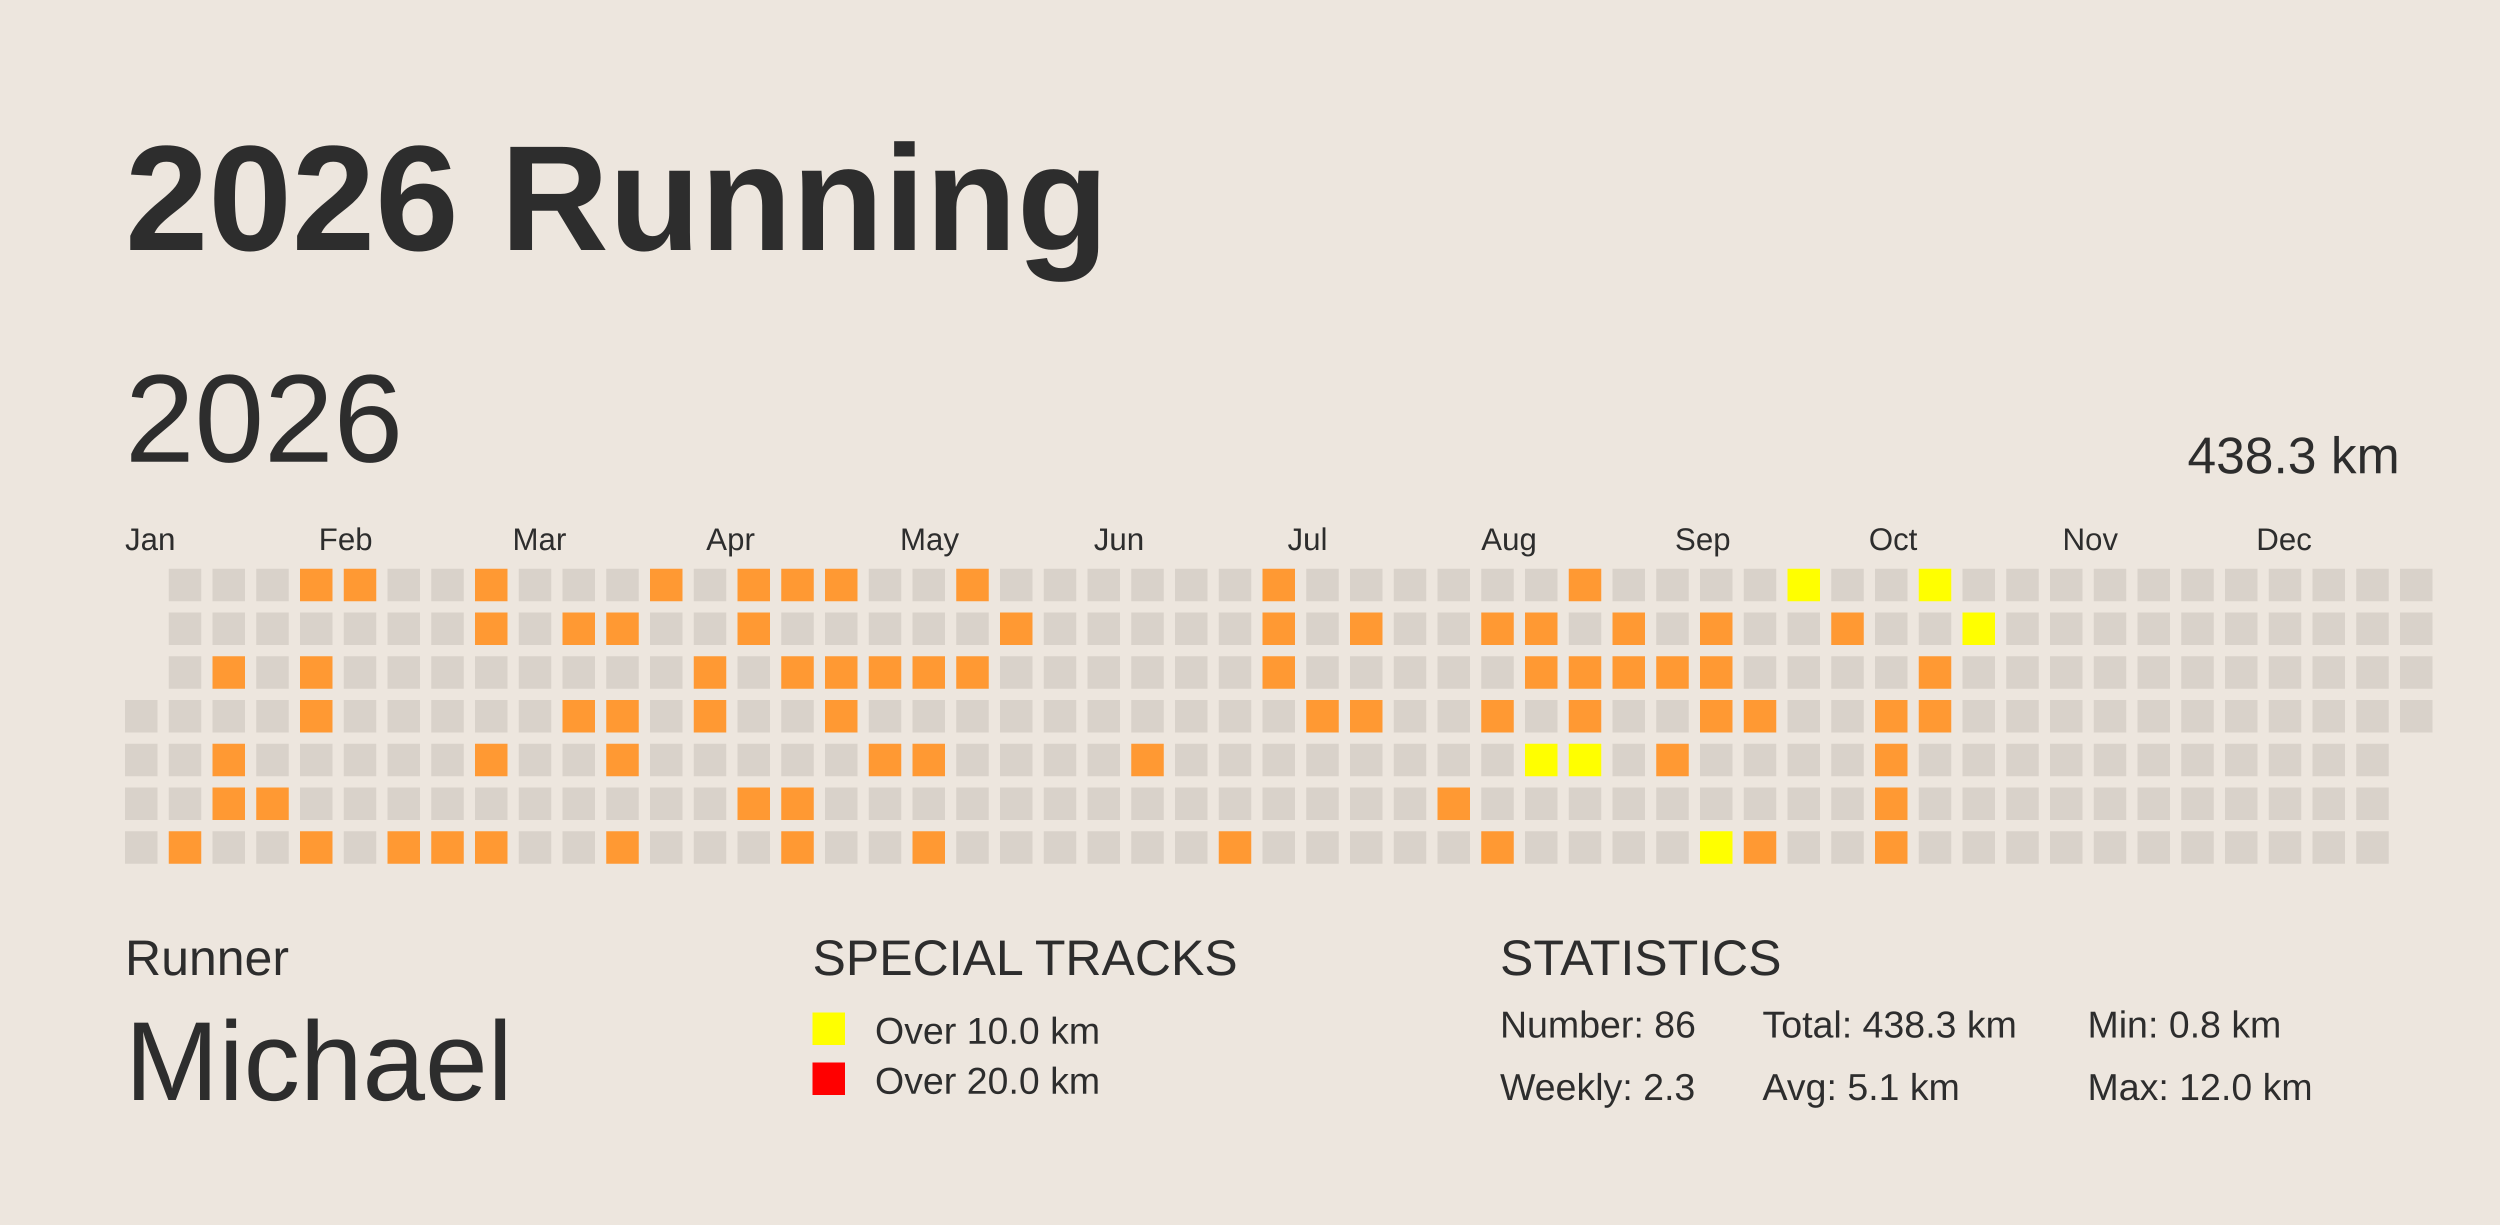
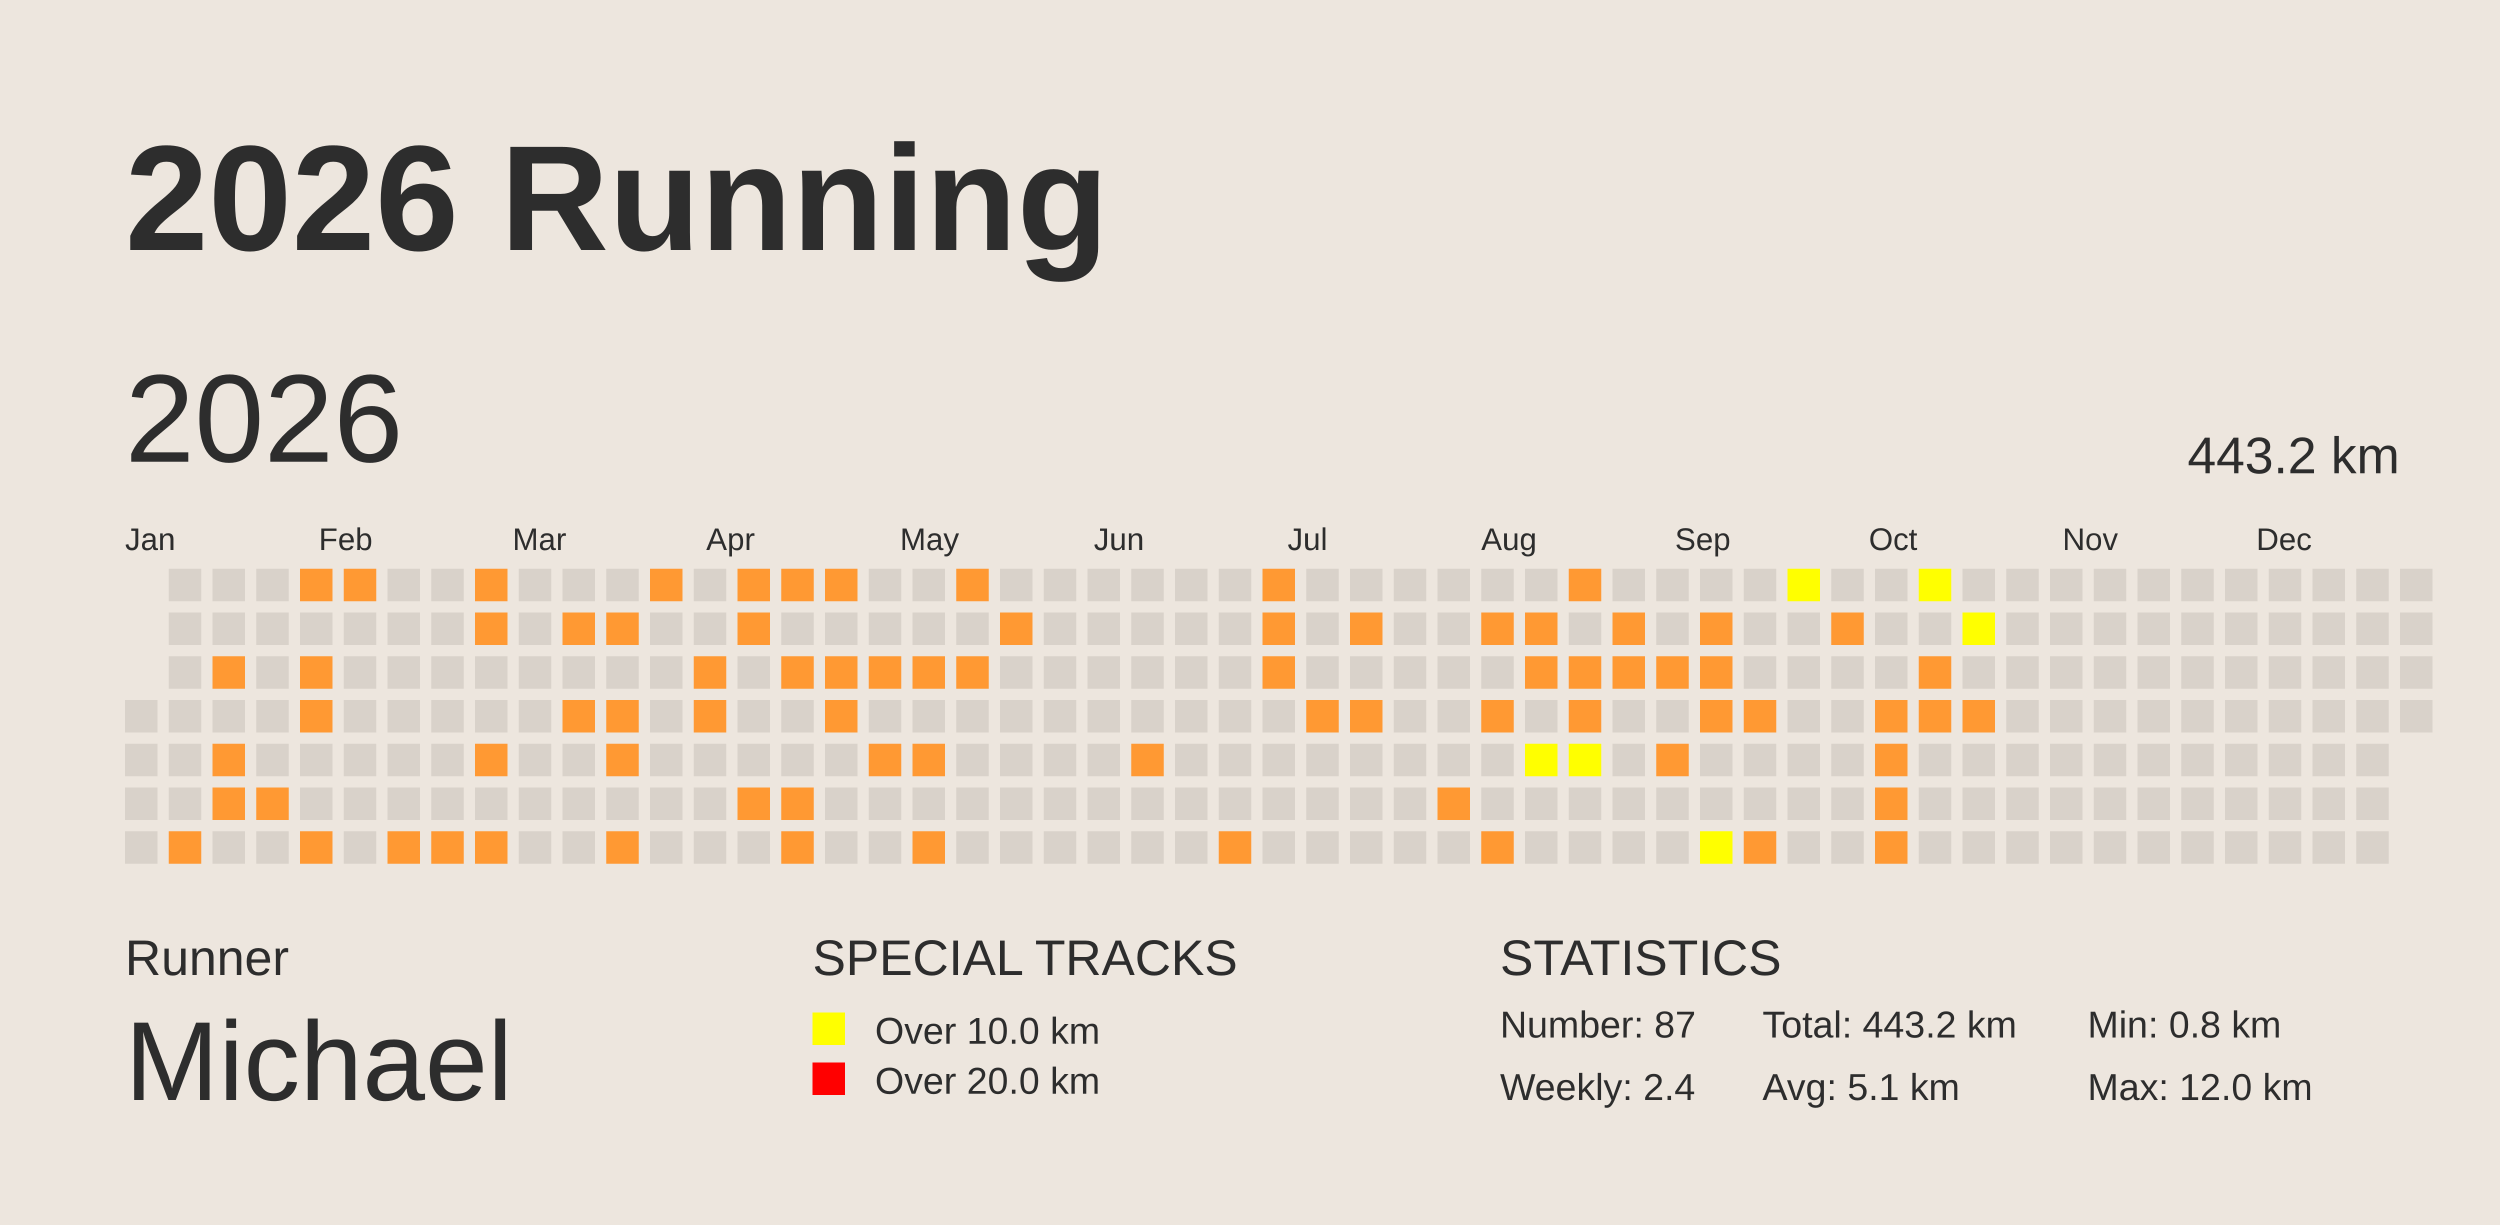
<svg xmlns="http://www.w3.org/2000/svg" baseProfile="full" height="98mm" version="1.1" viewBox="0,0,200,98" width="200mm">
  <defs />
  <rect fill="#EDE6DE" height="98" width="200" x="0" y="0" />
  <text fill="#2D2D2D" style="font-size:12px; font-family:Arial; font-weight:bold;" x="10" y="20">2026 Running</text>
  <text fill="#2D2D2D" style="font-size:4px; font-family:Arial" x="10" y="78">Runner</text>
  <text fill="#2D2D2D" style="font-size:9px; font-family:Arial" x="10" y="88">Michael</text>
  <text fill="#2D2D2D" style="font-size:4px; font-family:Arial" x="65" y="78">SPECIAL TRACKS</text>
  <rect fill="yellow" height="2.6" width="2.6" x="65" y="81" />
  <text fill="#2D2D2D" style="font-size:3px; font-family:Arial" x="70" y="83.5">Over 10.0 km</text>
  <rect fill="red" height="2.6" width="2.6" x="65" y="85" />
  <text fill="#2D2D2D" style="font-size:3px; font-family:Arial" x="70" y="87.5">Over 20.0 km</text>
  <text fill="#2D2D2D" style="font-size:4px; font-family:Arial" x="120" y="78">STATISTICS</text>
-   <text fill="#2D2D2D" style="font-size:3px; font-family:Arial" x="120" y="83">Number: 86</text>
-   <text fill="#2D2D2D" style="font-size:3px; font-family:Arial" x="120" y="88">Weekly: 2.3</text>
-   <text fill="#2D2D2D" style="font-size:3px; font-family:Arial" x="141" y="83">Total: 438.3 km</text>
+   <text fill="#2D2D2D" style="font-size:3px; font-family:Arial" x="120" y="83">Number: 87</text>
+   <text fill="#2D2D2D" style="font-size:3px; font-family:Arial" x="120" y="88">Weekly: 2.4</text>
+   <text fill="#2D2D2D" style="font-size:3px; font-family:Arial" x="141" y="83">Total: 443.2 km</text>
  <text fill="#2D2D2D" style="font-size:3px; font-family:Arial" x="141" y="88">Avg: 5.1 km</text>
  <text fill="#2D2D2D" style="font-size:3px; font-family:Arial" x="167" y="83">Min: 0.8 km</text>
  <text fill="#2D2D2D" style="font-size:3px; font-family:Arial" x="167" y="88">Max: 12.0 km</text>
  <text dominant-baseline="hanging" fill="#2D2D2D" style="font-size:10.0px; font-family:Arial;" x="10" y="30">2026</text>
-   <text dominant-baseline="hanging" fill="#2D2D2D" style="font-size:4.125px; font-family:Arial;" x="175" y="35">438.3 km</text>
+   <text dominant-baseline="hanging" fill="#2D2D2D" style="font-size:4.125px; font-family:Arial;" x="175" y="35">443.2 km</text>
  <text fill="#2D2D2D" style="font-size:2.5px; font-family:Arial" x="10.0" y="44">Jan</text>
  <text fill="#2D2D2D" style="font-size:2.5px; font-family:Arial" x="25.5" y="44">Feb</text>
  <text fill="#2D2D2D" style="font-size:2.5px; font-family:Arial" x="41.0" y="44">Mar</text>
  <text fill="#2D2D2D" style="font-size:2.5px; font-family:Arial" x="56.5" y="44">Apr</text>
  <text fill="#2D2D2D" style="font-size:2.5px; font-family:Arial" x="72.0" y="44">May</text>
  <text fill="#2D2D2D" style="font-size:2.5px; font-family:Arial" x="87.5" y="44">Jun</text>
  <text fill="#2D2D2D" style="font-size:2.5px; font-family:Arial" x="103.0" y="44">Jul</text>
  <text fill="#2D2D2D" style="font-size:2.5px; font-family:Arial" x="118.5" y="44">Aug</text>
  <text fill="#2D2D2D" style="font-size:2.5px; font-family:Arial" x="134.0" y="44">Sep</text>
  <text fill="#2D2D2D" style="font-size:2.5px; font-family:Arial" x="149.5" y="44">Oct</text>
  <text fill="#2D2D2D" style="font-size:2.5px; font-family:Arial" x="165.0" y="44">Nov</text>
  <text fill="#2D2D2D" style="font-size:2.5px; font-family:Arial" x="180.5" y="44">Dec</text>
  <rect fill="#D9D2CA" height="2.6" width="2.6" x="10.0" y="56.0" />
  <rect fill="#D9D2CA" height="2.6" width="2.6" x="10.0" y="59.5" />
  <rect fill="#D9D2CA" height="2.6" width="2.6" x="10.0" y="63.0" />
  <rect fill="#D9D2CA" height="2.6" width="2.6" x="10.0" y="66.5" />
  <rect fill="#D9D2CA" height="2.6" width="2.6" x="13.5" y="45.5" />
  <rect fill="#D9D2CA" height="2.6" width="2.6" x="13.5" y="49.0" />
  <rect fill="#D9D2CA" height="2.6" width="2.6" x="13.5" y="52.5" />
  <rect fill="#D9D2CA" height="2.6" width="2.6" x="13.5" y="56.0" />
  <rect fill="#D9D2CA" height="2.6" width="2.6" x="13.5" y="59.5" />
  <rect fill="#D9D2CA" height="2.6" width="2.6" x="13.5" y="63.0" />
  <rect fill="#FF9933" height="2.6" width="2.6" x="13.5" y="66.5" />
  <rect fill="#D9D2CA" height="2.6" width="2.6" x="17.0" y="45.5" />
  <rect fill="#D9D2CA" height="2.6" width="2.6" x="17.0" y="49.0" />
  <rect fill="#FF9933" height="2.6" width="2.6" x="17.0" y="52.5" />
  <rect fill="#D9D2CA" height="2.6" width="2.6" x="17.0" y="56.0" />
  <rect fill="#FF9933" height="2.6" width="2.6" x="17.0" y="59.5" />
  <rect fill="#FF9933" height="2.6" width="2.6" x="17.0" y="63.0" />
  <rect fill="#D9D2CA" height="2.6" width="2.6" x="17.0" y="66.5" />
  <rect fill="#D9D2CA" height="2.6" width="2.6" x="20.5" y="45.5" />
  <rect fill="#D9D2CA" height="2.6" width="2.6" x="20.5" y="49.0" />
  <rect fill="#D9D2CA" height="2.6" width="2.6" x="20.5" y="52.5" />
  <rect fill="#D9D2CA" height="2.6" width="2.6" x="20.5" y="56.0" />
  <rect fill="#D9D2CA" height="2.6" width="2.6" x="20.5" y="59.5" />
  <rect fill="#FF9933" height="2.6" width="2.6" x="20.5" y="63.0" />
  <rect fill="#D9D2CA" height="2.6" width="2.6" x="20.5" y="66.5" />
  <rect fill="#FF9933" height="2.6" width="2.6" x="24.0" y="45.5" />
  <rect fill="#D9D2CA" height="2.6" width="2.6" x="24.0" y="49.0" />
  <rect fill="#FF9933" height="2.6" width="2.6" x="24.0" y="52.5" />
  <rect fill="#FF9933" height="2.6" width="2.6" x="24.0" y="56.0" />
  <rect fill="#D9D2CA" height="2.6" width="2.6" x="24.0" y="59.5" />
  <rect fill="#D9D2CA" height="2.6" width="2.6" x="24.0" y="63.0" />
  <rect fill="#FF9933" height="2.6" width="2.6" x="24.0" y="66.5" />
  <rect fill="#FF9933" height="2.6" width="2.6" x="27.5" y="45.5" />
  <rect fill="#D9D2CA" height="2.6" width="2.6" x="27.5" y="49.0" />
  <rect fill="#D9D2CA" height="2.6" width="2.6" x="27.5" y="52.5" />
  <rect fill="#D9D2CA" height="2.6" width="2.6" x="27.5" y="56.0" />
  <rect fill="#D9D2CA" height="2.6" width="2.6" x="27.5" y="59.5" />
  <rect fill="#D9D2CA" height="2.6" width="2.6" x="27.5" y="63.0" />
  <rect fill="#D9D2CA" height="2.6" width="2.6" x="27.5" y="66.5" />
  <rect fill="#D9D2CA" height="2.6" width="2.6" x="31.0" y="45.5" />
  <rect fill="#D9D2CA" height="2.6" width="2.6" x="31.0" y="49.0" />
  <rect fill="#D9D2CA" height="2.6" width="2.6" x="31.0" y="52.5" />
  <rect fill="#D9D2CA" height="2.6" width="2.6" x="31.0" y="56.0" />
  <rect fill="#D9D2CA" height="2.6" width="2.6" x="31.0" y="59.5" />
  <rect fill="#D9D2CA" height="2.6" width="2.6" x="31.0" y="63.0" />
  <rect fill="#FF9933" height="2.6" width="2.6" x="31.0" y="66.5" />
  <rect fill="#D9D2CA" height="2.6" width="2.6" x="34.5" y="45.5" />
  <rect fill="#D9D2CA" height="2.6" width="2.6" x="34.5" y="49.0" />
  <rect fill="#D9D2CA" height="2.6" width="2.6" x="34.5" y="52.5" />
  <rect fill="#D9D2CA" height="2.6" width="2.6" x="34.5" y="56.0" />
  <rect fill="#D9D2CA" height="2.6" width="2.6" x="34.5" y="59.5" />
  <rect fill="#D9D2CA" height="2.6" width="2.6" x="34.5" y="63.0" />
  <rect fill="#FF9933" height="2.6" width="2.6" x="34.5" y="66.5" />
  <rect fill="#FF9933" height="2.6" width="2.6" x="38.0" y="45.5" />
  <rect fill="#FF9933" height="2.6" width="2.6" x="38.0" y="49.0" />
  <rect fill="#D9D2CA" height="2.6" width="2.6" x="38.0" y="52.5" />
  <rect fill="#D9D2CA" height="2.6" width="2.6" x="38.0" y="56.0" />
  <rect fill="#FF9933" height="2.6" width="2.6" x="38.0" y="59.5" />
  <rect fill="#D9D2CA" height="2.6" width="2.6" x="38.0" y="63.0" />
  <rect fill="#FF9933" height="2.6" width="2.6" x="38.0" y="66.5" />
  <rect fill="#D9D2CA" height="2.6" width="2.6" x="41.5" y="45.5" />
  <rect fill="#D9D2CA" height="2.6" width="2.6" x="41.5" y="49.0" />
  <rect fill="#D9D2CA" height="2.6" width="2.6" x="41.5" y="52.5" />
  <rect fill="#D9D2CA" height="2.6" width="2.6" x="41.5" y="56.0" />
  <rect fill="#D9D2CA" height="2.6" width="2.6" x="41.5" y="59.5" />
  <rect fill="#D9D2CA" height="2.6" width="2.6" x="41.5" y="63.0" />
  <rect fill="#D9D2CA" height="2.6" width="2.6" x="41.5" y="66.5" />
  <rect fill="#D9D2CA" height="2.6" width="2.6" x="45.0" y="45.5" />
  <rect fill="#FF9933" height="2.6" width="2.6" x="45.0" y="49.0" />
  <rect fill="#D9D2CA" height="2.6" width="2.6" x="45.0" y="52.5" />
  <rect fill="#FF9933" height="2.6" width="2.6" x="45.0" y="56.0" />
  <rect fill="#D9D2CA" height="2.6" width="2.6" x="45.0" y="59.5" />
  <rect fill="#D9D2CA" height="2.6" width="2.6" x="45.0" y="63.0" />
  <rect fill="#D9D2CA" height="2.6" width="2.6" x="45.0" y="66.5" />
  <rect fill="#D9D2CA" height="2.6" width="2.6" x="48.5" y="45.5" />
  <rect fill="#FF9933" height="2.6" width="2.6" x="48.5" y="49.0" />
  <rect fill="#D9D2CA" height="2.6" width="2.6" x="48.5" y="52.5" />
  <rect fill="#FF9933" height="2.6" width="2.6" x="48.5" y="56.0" />
  <rect fill="#FF9933" height="2.6" width="2.6" x="48.5" y="59.5" />
  <rect fill="#D9D2CA" height="2.6" width="2.6" x="48.5" y="63.0" />
  <rect fill="#FF9933" height="2.6" width="2.6" x="48.5" y="66.5" />
  <rect fill="#FF9933" height="2.6" width="2.6" x="52.0" y="45.5" />
  <rect fill="#D9D2CA" height="2.6" width="2.6" x="52.0" y="49.0" />
  <rect fill="#D9D2CA" height="2.6" width="2.6" x="52.0" y="52.5" />
  <rect fill="#D9D2CA" height="2.6" width="2.6" x="52.0" y="56.0" />
  <rect fill="#D9D2CA" height="2.6" width="2.6" x="52.0" y="59.5" />
  <rect fill="#D9D2CA" height="2.6" width="2.6" x="52.0" y="63.0" />
  <rect fill="#D9D2CA" height="2.6" width="2.6" x="52.0" y="66.5" />
  <rect fill="#D9D2CA" height="2.6" width="2.6" x="55.5" y="45.5" />
  <rect fill="#D9D2CA" height="2.6" width="2.6" x="55.5" y="49.0" />
  <rect fill="#FF9933" height="2.6" width="2.6" x="55.5" y="52.5" />
  <rect fill="#FF9933" height="2.6" width="2.6" x="55.5" y="56.0" />
  <rect fill="#D9D2CA" height="2.6" width="2.6" x="55.5" y="59.5" />
  <rect fill="#D9D2CA" height="2.6" width="2.6" x="55.5" y="63.0" />
  <rect fill="#D9D2CA" height="2.6" width="2.6" x="55.5" y="66.5" />
  <rect fill="#FF9933" height="2.6" width="2.6" x="59.0" y="45.5" />
  <rect fill="#FF9933" height="2.6" width="2.6" x="59.0" y="49.0" />
  <rect fill="#D9D2CA" height="2.6" width="2.6" x="59.0" y="52.5" />
  <rect fill="#D9D2CA" height="2.6" width="2.6" x="59.0" y="56.0" />
  <rect fill="#D9D2CA" height="2.6" width="2.6" x="59.0" y="59.5" />
  <rect fill="#FF9933" height="2.6" width="2.6" x="59.0" y="63.0" />
  <rect fill="#D9D2CA" height="2.6" width="2.6" x="59.0" y="66.5" />
  <rect fill="#FF9933" height="2.6" width="2.6" x="62.5" y="45.5" />
  <rect fill="#D9D2CA" height="2.6" width="2.6" x="62.5" y="49.0" />
  <rect fill="#FF9933" height="2.6" width="2.6" x="62.5" y="52.5" />
  <rect fill="#D9D2CA" height="2.6" width="2.6" x="62.5" y="56.0" />
  <rect fill="#D9D2CA" height="2.6" width="2.6" x="62.5" y="59.5" />
  <rect fill="#FF9933" height="2.6" width="2.6" x="62.5" y="63.0" />
  <rect fill="#FF9933" height="2.6" width="2.6" x="62.5" y="66.5" />
  <rect fill="#FF9933" height="2.6" width="2.6" x="66.0" y="45.5" />
  <rect fill="#D9D2CA" height="2.6" width="2.6" x="66.0" y="49.0" />
  <rect fill="#FF9933" height="2.6" width="2.6" x="66.0" y="52.5" />
  <rect fill="#FF9933" height="2.6" width="2.6" x="66.0" y="56.0" />
  <rect fill="#D9D2CA" height="2.6" width="2.6" x="66.0" y="59.5" />
  <rect fill="#D9D2CA" height="2.6" width="2.6" x="66.0" y="63.0" />
  <rect fill="#D9D2CA" height="2.6" width="2.6" x="66.0" y="66.5" />
  <rect fill="#D9D2CA" height="2.6" width="2.6" x="69.5" y="45.5" />
  <rect fill="#D9D2CA" height="2.6" width="2.6" x="69.5" y="49.0" />
  <rect fill="#FF9933" height="2.6" width="2.6" x="69.5" y="52.5" />
  <rect fill="#D9D2CA" height="2.6" width="2.6" x="69.5" y="56.0" />
  <rect fill="#FF9933" height="2.6" width="2.6" x="69.5" y="59.5" />
  <rect fill="#D9D2CA" height="2.6" width="2.6" x="69.5" y="63.0" />
  <rect fill="#D9D2CA" height="2.6" width="2.6" x="69.5" y="66.5" />
  <rect fill="#D9D2CA" height="2.6" width="2.6" x="73.0" y="45.5" />
  <rect fill="#D9D2CA" height="2.6" width="2.6" x="73.0" y="49.0" />
  <rect fill="#FF9933" height="2.6" width="2.6" x="73.0" y="52.5" />
  <rect fill="#D9D2CA" height="2.6" width="2.6" x="73.0" y="56.0" />
  <rect fill="#FF9933" height="2.6" width="2.6" x="73.0" y="59.5" />
  <rect fill="#D9D2CA" height="2.6" width="2.6" x="73.0" y="63.0" />
  <rect fill="#FF9933" height="2.6" width="2.6" x="73.0" y="66.5" />
  <rect fill="#FF9933" height="2.6" width="2.6" x="76.5" y="45.5" />
  <rect fill="#D9D2CA" height="2.6" width="2.6" x="76.5" y="49.0" />
  <rect fill="#FF9933" height="2.6" width="2.6" x="76.5" y="52.5" />
  <rect fill="#D9D2CA" height="2.6" width="2.6" x="76.5" y="56.0" />
  <rect fill="#D9D2CA" height="2.6" width="2.6" x="76.5" y="59.5" />
  <rect fill="#D9D2CA" height="2.6" width="2.6" x="76.5" y="63.0" />
  <rect fill="#D9D2CA" height="2.6" width="2.6" x="76.5" y="66.5" />
  <rect fill="#D9D2CA" height="2.6" width="2.6" x="80.0" y="45.5" />
  <rect fill="#FF9933" height="2.6" width="2.6" x="80.0" y="49.0" />
  <rect fill="#D9D2CA" height="2.6" width="2.6" x="80.0" y="52.5" />
  <rect fill="#D9D2CA" height="2.6" width="2.6" x="80.0" y="56.0" />
  <rect fill="#D9D2CA" height="2.6" width="2.6" x="80.0" y="59.5" />
  <rect fill="#D9D2CA" height="2.6" width="2.6" x="80.0" y="63.0" />
  <rect fill="#D9D2CA" height="2.6" width="2.6" x="80.0" y="66.5" />
  <rect fill="#D9D2CA" height="2.6" width="2.6" x="83.5" y="45.5" />
  <rect fill="#D9D2CA" height="2.6" width="2.6" x="83.5" y="49.0" />
  <rect fill="#D9D2CA" height="2.6" width="2.6" x="83.5" y="52.5" />
  <rect fill="#D9D2CA" height="2.6" width="2.6" x="83.5" y="56.0" />
  <rect fill="#D9D2CA" height="2.6" width="2.6" x="83.5" y="59.5" />
  <rect fill="#D9D2CA" height="2.6" width="2.6" x="83.5" y="63.0" />
  <rect fill="#D9D2CA" height="2.6" width="2.6" x="83.5" y="66.5" />
  <rect fill="#D9D2CA" height="2.6" width="2.6" x="87.0" y="45.5" />
  <rect fill="#D9D2CA" height="2.6" width="2.6" x="87.0" y="49.0" />
  <rect fill="#D9D2CA" height="2.6" width="2.6" x="87.0" y="52.5" />
  <rect fill="#D9D2CA" height="2.6" width="2.6" x="87.0" y="56.0" />
  <rect fill="#D9D2CA" height="2.6" width="2.6" x="87.0" y="59.5" />
  <rect fill="#D9D2CA" height="2.6" width="2.6" x="87.0" y="63.0" />
  <rect fill="#D9D2CA" height="2.6" width="2.6" x="87.0" y="66.5" />
  <rect fill="#D9D2CA" height="2.6" width="2.6" x="90.5" y="45.5" />
  <rect fill="#D9D2CA" height="2.6" width="2.6" x="90.5" y="49.0" />
  <rect fill="#D9D2CA" height="2.6" width="2.6" x="90.5" y="52.5" />
  <rect fill="#D9D2CA" height="2.6" width="2.6" x="90.5" y="56.0" />
  <rect fill="#FF9933" height="2.6" width="2.6" x="90.5" y="59.5" />
  <rect fill="#D9D2CA" height="2.6" width="2.6" x="90.5" y="63.0" />
  <rect fill="#D9D2CA" height="2.6" width="2.6" x="90.5" y="66.5" />
  <rect fill="#D9D2CA" height="2.6" width="2.6" x="94.0" y="45.5" />
  <rect fill="#D9D2CA" height="2.6" width="2.6" x="94.0" y="49.0" />
  <rect fill="#D9D2CA" height="2.6" width="2.6" x="94.0" y="52.5" />
  <rect fill="#D9D2CA" height="2.6" width="2.6" x="94.0" y="56.0" />
  <rect fill="#D9D2CA" height="2.6" width="2.6" x="94.0" y="59.5" />
  <rect fill="#D9D2CA" height="2.6" width="2.6" x="94.0" y="63.0" />
  <rect fill="#D9D2CA" height="2.6" width="2.6" x="94.0" y="66.5" />
  <rect fill="#D9D2CA" height="2.6" width="2.6" x="97.5" y="45.5" />
  <rect fill="#D9D2CA" height="2.6" width="2.6" x="97.5" y="49.0" />
  <rect fill="#D9D2CA" height="2.6" width="2.6" x="97.5" y="52.5" />
  <rect fill="#D9D2CA" height="2.6" width="2.6" x="97.5" y="56.0" />
  <rect fill="#D9D2CA" height="2.6" width="2.6" x="97.5" y="59.5" />
  <rect fill="#D9D2CA" height="2.6" width="2.6" x="97.5" y="63.0" />
  <rect fill="#FF9933" height="2.6" width="2.6" x="97.5" y="66.5" />
  <rect fill="#FF9933" height="2.6" width="2.6" x="101.0" y="45.5" />
  <rect fill="#FF9933" height="2.6" width="2.6" x="101.0" y="49.0" />
  <rect fill="#FF9933" height="2.6" width="2.6" x="101.0" y="52.5" />
  <rect fill="#D9D2CA" height="2.6" width="2.6" x="101.0" y="56.0" />
  <rect fill="#D9D2CA" height="2.6" width="2.6" x="101.0" y="59.5" />
  <rect fill="#D9D2CA" height="2.6" width="2.6" x="101.0" y="63.0" />
  <rect fill="#D9D2CA" height="2.6" width="2.6" x="101.0" y="66.5" />
  <rect fill="#D9D2CA" height="2.6" width="2.6" x="104.5" y="45.5" />
  <rect fill="#D9D2CA" height="2.6" width="2.6" x="104.5" y="49.0" />
  <rect fill="#D9D2CA" height="2.6" width="2.6" x="104.5" y="52.5" />
  <rect fill="#FF9933" height="2.6" width="2.6" x="104.5" y="56.0" />
  <rect fill="#D9D2CA" height="2.6" width="2.6" x="104.5" y="59.5" />
  <rect fill="#D9D2CA" height="2.6" width="2.6" x="104.5" y="63.0" />
  <rect fill="#D9D2CA" height="2.6" width="2.6" x="104.5" y="66.5" />
  <rect fill="#D9D2CA" height="2.6" width="2.6" x="108.0" y="45.5" />
  <rect fill="#FF9933" height="2.6" width="2.6" x="108.0" y="49.0" />
  <rect fill="#D9D2CA" height="2.6" width="2.6" x="108.0" y="52.5" />
  <rect fill="#FF9933" height="2.6" width="2.6" x="108.0" y="56.0" />
  <rect fill="#D9D2CA" height="2.6" width="2.6" x="108.0" y="59.5" />
  <rect fill="#D9D2CA" height="2.6" width="2.6" x="108.0" y="63.0" />
  <rect fill="#D9D2CA" height="2.6" width="2.6" x="108.0" y="66.5" />
  <rect fill="#D9D2CA" height="2.6" width="2.6" x="111.5" y="45.5" />
  <rect fill="#D9D2CA" height="2.6" width="2.6" x="111.5" y="49.0" />
  <rect fill="#D9D2CA" height="2.6" width="2.6" x="111.5" y="52.5" />
  <rect fill="#D9D2CA" height="2.6" width="2.6" x="111.5" y="56.0" />
  <rect fill="#D9D2CA" height="2.6" width="2.6" x="111.5" y="59.5" />
  <rect fill="#D9D2CA" height="2.6" width="2.6" x="111.5" y="63.0" />
  <rect fill="#D9D2CA" height="2.6" width="2.6" x="111.5" y="66.5" />
  <rect fill="#D9D2CA" height="2.6" width="2.6" x="115.0" y="45.5" />
  <rect fill="#D9D2CA" height="2.6" width="2.6" x="115.0" y="49.0" />
  <rect fill="#D9D2CA" height="2.6" width="2.6" x="115.0" y="52.5" />
  <rect fill="#D9D2CA" height="2.6" width="2.6" x="115.0" y="56.0" />
  <rect fill="#D9D2CA" height="2.6" width="2.6" x="115.0" y="59.5" />
  <rect fill="#FF9933" height="2.6" width="2.6" x="115.0" y="63.0" />
  <rect fill="#D9D2CA" height="2.6" width="2.6" x="115.0" y="66.5" />
  <rect fill="#D9D2CA" height="2.6" width="2.6" x="118.5" y="45.5" />
  <rect fill="#FF9933" height="2.6" width="2.6" x="118.5" y="49.0" />
  <rect fill="#D9D2CA" height="2.6" width="2.6" x="118.5" y="52.5" />
  <rect fill="#FF9933" height="2.6" width="2.6" x="118.5" y="56.0" />
  <rect fill="#D9D2CA" height="2.6" width="2.6" x="118.5" y="59.5" />
  <rect fill="#D9D2CA" height="2.6" width="2.6" x="118.5" y="63.0" />
  <rect fill="#FF9933" height="2.6" width="2.6" x="118.5" y="66.5" />
  <rect fill="#D9D2CA" height="2.6" width="2.6" x="122.0" y="45.5" />
  <rect fill="#FF9933" height="2.6" width="2.6" x="122.0" y="49.0" />
  <rect fill="#FF9933" height="2.6" width="2.6" x="122.0" y="52.5" />
  <rect fill="#D9D2CA" height="2.6" width="2.6" x="122.0" y="56.0" />
  <rect fill="yellow" height="2.6" width="2.6" x="122.0" y="59.5" />
  <rect fill="#D9D2CA" height="2.6" width="2.6" x="122.0" y="63.0" />
  <rect fill="#D9D2CA" height="2.6" width="2.6" x="122.0" y="66.5" />
  <rect fill="#FF9933" height="2.6" width="2.6" x="125.5" y="45.5" />
  <rect fill="#D9D2CA" height="2.6" width="2.6" x="125.5" y="49.0" />
  <rect fill="#FF9933" height="2.6" width="2.6" x="125.5" y="52.5" />
  <rect fill="#FF9933" height="2.6" width="2.6" x="125.5" y="56.0" />
  <rect fill="yellow" height="2.6" width="2.6" x="125.5" y="59.5" />
  <rect fill="#D9D2CA" height="2.6" width="2.6" x="125.5" y="63.0" />
  <rect fill="#D9D2CA" height="2.6" width="2.6" x="125.5" y="66.5" />
  <rect fill="#D9D2CA" height="2.6" width="2.6" x="129.0" y="45.5" />
  <rect fill="#FF9933" height="2.6" width="2.6" x="129.0" y="49.0" />
  <rect fill="#FF9933" height="2.6" width="2.6" x="129.0" y="52.5" />
  <rect fill="#D9D2CA" height="2.6" width="2.6" x="129.0" y="56.0" />
  <rect fill="#D9D2CA" height="2.6" width="2.6" x="129.0" y="59.5" />
  <rect fill="#D9D2CA" height="2.6" width="2.6" x="129.0" y="63.0" />
  <rect fill="#D9D2CA" height="2.6" width="2.6" x="129.0" y="66.5" />
  <rect fill="#D9D2CA" height="2.6" width="2.6" x="132.5" y="45.5" />
  <rect fill="#D9D2CA" height="2.6" width="2.6" x="132.5" y="49.0" />
  <rect fill="#FF9933" height="2.6" width="2.6" x="132.5" y="52.5" />
  <rect fill="#D9D2CA" height="2.6" width="2.6" x="132.5" y="56.0" />
  <rect fill="#FF9933" height="2.6" width="2.6" x="132.5" y="59.5" />
  <rect fill="#D9D2CA" height="2.6" width="2.6" x="132.5" y="63.0" />
  <rect fill="#D9D2CA" height="2.6" width="2.6" x="132.5" y="66.5" />
  <rect fill="#D9D2CA" height="2.6" width="2.6" x="136.0" y="45.5" />
  <rect fill="#FF9933" height="2.6" width="2.6" x="136.0" y="49.0" />
  <rect fill="#FF9933" height="2.6" width="2.6" x="136.0" y="52.5" />
  <rect fill="#FF9933" height="2.6" width="2.6" x="136.0" y="56.0" />
  <rect fill="#D9D2CA" height="2.6" width="2.6" x="136.0" y="59.5" />
  <rect fill="#D9D2CA" height="2.6" width="2.6" x="136.0" y="63.0" />
  <rect fill="yellow" height="2.6" width="2.6" x="136.0" y="66.5" />
  <rect fill="#D9D2CA" height="2.6" width="2.6" x="139.5" y="45.5" />
  <rect fill="#D9D2CA" height="2.6" width="2.6" x="139.5" y="49.0" />
  <rect fill="#D9D2CA" height="2.6" width="2.6" x="139.5" y="52.5" />
  <rect fill="#FF9933" height="2.6" width="2.6" x="139.5" y="56.0" />
  <rect fill="#D9D2CA" height="2.6" width="2.6" x="139.5" y="59.5" />
  <rect fill="#D9D2CA" height="2.6" width="2.6" x="139.5" y="63.0" />
  <rect fill="#FF9933" height="2.6" width="2.6" x="139.5" y="66.5" />
  <rect fill="yellow" height="2.6" width="2.6" x="143.0" y="45.5" />
  <rect fill="#D9D2CA" height="2.6" width="2.6" x="143.0" y="49.0" />
  <rect fill="#D9D2CA" height="2.6" width="2.6" x="143.0" y="52.5" />
  <rect fill="#D9D2CA" height="2.6" width="2.6" x="143.0" y="56.0" />
  <rect fill="#D9D2CA" height="2.6" width="2.6" x="143.0" y="59.5" />
  <rect fill="#D9D2CA" height="2.6" width="2.6" x="143.0" y="63.0" />
  <rect fill="#D9D2CA" height="2.6" width="2.6" x="143.0" y="66.5" />
  <rect fill="#D9D2CA" height="2.6" width="2.6" x="146.5" y="45.5" />
  <rect fill="#FF9933" height="2.6" width="2.6" x="146.5" y="49.0" />
  <rect fill="#D9D2CA" height="2.6" width="2.6" x="146.5" y="52.5" />
  <rect fill="#D9D2CA" height="2.6" width="2.6" x="146.5" y="56.0" />
  <rect fill="#D9D2CA" height="2.6" width="2.6" x="146.5" y="59.5" />
  <rect fill="#D9D2CA" height="2.6" width="2.6" x="146.5" y="63.0" />
  <rect fill="#D9D2CA" height="2.6" width="2.6" x="146.5" y="66.5" />
  <rect fill="#D9D2CA" height="2.6" width="2.6" x="150.0" y="45.5" />
  <rect fill="#D9D2CA" height="2.6" width="2.6" x="150.0" y="49.0" />
  <rect fill="#D9D2CA" height="2.6" width="2.6" x="150.0" y="52.5" />
  <rect fill="#FF9933" height="2.6" width="2.6" x="150.0" y="56.0" />
  <rect fill="#FF9933" height="2.6" width="2.6" x="150.0" y="59.5" />
  <rect fill="#FF9933" height="2.6" width="2.6" x="150.0" y="63.0" />
  <rect fill="#FF9933" height="2.6" width="2.6" x="150.0" y="66.5" />
  <rect fill="yellow" height="2.6" width="2.6" x="153.5" y="45.5" />
  <rect fill="#D9D2CA" height="2.6" width="2.6" x="153.5" y="49.0" />
  <rect fill="#FF9933" height="2.6" width="2.6" x="153.5" y="52.5" />
  <rect fill="#FF9933" height="2.6" width="2.6" x="153.5" y="56.0" />
  <rect fill="#D9D2CA" height="2.6" width="2.6" x="153.5" y="59.5" />
  <rect fill="#D9D2CA" height="2.6" width="2.6" x="153.5" y="63.0" />
  <rect fill="#D9D2CA" height="2.6" width="2.6" x="153.5" y="66.5" />
  <rect fill="#D9D2CA" height="2.6" width="2.6" x="157.0" y="45.5" />
  <rect fill="yellow" height="2.6" width="2.6" x="157.0" y="49.0" />
  <rect fill="#D9D2CA" height="2.6" width="2.6" x="157.0" y="52.5" />
-   <rect fill="#D9D2CA" height="2.6" width="2.6" x="157.0" y="56.0" />
+   <rect fill="#FF9933" height="2.6" width="2.6" x="157.0" y="56.0" />
  <rect fill="#D9D2CA" height="2.6" width="2.6" x="157.0" y="59.5" />
  <rect fill="#D9D2CA" height="2.6" width="2.6" x="157.0" y="63.0" />
  <rect fill="#D9D2CA" height="2.6" width="2.6" x="157.0" y="66.5" />
  <rect fill="#D9D2CA" height="2.6" width="2.6" x="160.5" y="45.5" />
  <rect fill="#D9D2CA" height="2.6" width="2.6" x="160.5" y="49.0" />
  <rect fill="#D9D2CA" height="2.6" width="2.6" x="160.5" y="52.5" />
  <rect fill="#D9D2CA" height="2.6" width="2.6" x="160.5" y="56.0" />
  <rect fill="#D9D2CA" height="2.6" width="2.6" x="160.5" y="59.5" />
  <rect fill="#D9D2CA" height="2.6" width="2.6" x="160.5" y="63.0" />
  <rect fill="#D9D2CA" height="2.6" width="2.6" x="160.5" y="66.5" />
  <rect fill="#D9D2CA" height="2.6" width="2.6" x="164.0" y="45.5" />
  <rect fill="#D9D2CA" height="2.6" width="2.6" x="164.0" y="49.0" />
  <rect fill="#D9D2CA" height="2.6" width="2.6" x="164.0" y="52.5" />
  <rect fill="#D9D2CA" height="2.6" width="2.6" x="164.0" y="56.0" />
  <rect fill="#D9D2CA" height="2.6" width="2.6" x="164.0" y="59.5" />
  <rect fill="#D9D2CA" height="2.6" width="2.6" x="164.0" y="63.0" />
  <rect fill="#D9D2CA" height="2.6" width="2.6" x="164.0" y="66.5" />
  <rect fill="#D9D2CA" height="2.6" width="2.6" x="167.5" y="45.5" />
  <rect fill="#D9D2CA" height="2.6" width="2.6" x="167.5" y="49.0" />
  <rect fill="#D9D2CA" height="2.6" width="2.6" x="167.5" y="52.5" />
  <rect fill="#D9D2CA" height="2.6" width="2.6" x="167.5" y="56.0" />
  <rect fill="#D9D2CA" height="2.6" width="2.6" x="167.5" y="59.5" />
  <rect fill="#D9D2CA" height="2.6" width="2.6" x="167.5" y="63.0" />
  <rect fill="#D9D2CA" height="2.6" width="2.6" x="167.5" y="66.5" />
  <rect fill="#D9D2CA" height="2.6" width="2.6" x="171.0" y="45.5" />
  <rect fill="#D9D2CA" height="2.6" width="2.6" x="171.0" y="49.0" />
  <rect fill="#D9D2CA" height="2.6" width="2.6" x="171.0" y="52.5" />
  <rect fill="#D9D2CA" height="2.6" width="2.6" x="171.0" y="56.0" />
  <rect fill="#D9D2CA" height="2.6" width="2.6" x="171.0" y="59.5" />
  <rect fill="#D9D2CA" height="2.6" width="2.6" x="171.0" y="63.0" />
  <rect fill="#D9D2CA" height="2.6" width="2.6" x="171.0" y="66.5" />
  <rect fill="#D9D2CA" height="2.6" width="2.6" x="174.5" y="45.5" />
  <rect fill="#D9D2CA" height="2.6" width="2.6" x="174.5" y="49.0" />
  <rect fill="#D9D2CA" height="2.6" width="2.6" x="174.5" y="52.5" />
  <rect fill="#D9D2CA" height="2.6" width="2.6" x="174.5" y="56.0" />
  <rect fill="#D9D2CA" height="2.6" width="2.6" x="174.5" y="59.5" />
  <rect fill="#D9D2CA" height="2.6" width="2.6" x="174.5" y="63.0" />
  <rect fill="#D9D2CA" height="2.6" width="2.6" x="174.5" y="66.5" />
  <rect fill="#D9D2CA" height="2.6" width="2.6" x="178.0" y="45.5" />
  <rect fill="#D9D2CA" height="2.6" width="2.6" x="178.0" y="49.0" />
  <rect fill="#D9D2CA" height="2.6" width="2.6" x="178.0" y="52.5" />
  <rect fill="#D9D2CA" height="2.6" width="2.6" x="178.0" y="56.0" />
  <rect fill="#D9D2CA" height="2.6" width="2.6" x="178.0" y="59.5" />
  <rect fill="#D9D2CA" height="2.6" width="2.6" x="178.0" y="63.0" />
  <rect fill="#D9D2CA" height="2.6" width="2.6" x="178.0" y="66.5" />
  <rect fill="#D9D2CA" height="2.6" width="2.6" x="181.5" y="45.5" />
  <rect fill="#D9D2CA" height="2.6" width="2.6" x="181.5" y="49.0" />
  <rect fill="#D9D2CA" height="2.6" width="2.6" x="181.5" y="52.5" />
  <rect fill="#D9D2CA" height="2.6" width="2.6" x="181.5" y="56.0" />
  <rect fill="#D9D2CA" height="2.6" width="2.6" x="181.5" y="59.5" />
  <rect fill="#D9D2CA" height="2.6" width="2.6" x="181.5" y="63.0" />
  <rect fill="#D9D2CA" height="2.6" width="2.6" x="181.5" y="66.5" />
  <rect fill="#D9D2CA" height="2.6" width="2.6" x="185.0" y="45.5" />
  <rect fill="#D9D2CA" height="2.6" width="2.6" x="185.0" y="49.0" />
  <rect fill="#D9D2CA" height="2.6" width="2.6" x="185.0" y="52.5" />
  <rect fill="#D9D2CA" height="2.6" width="2.6" x="185.0" y="56.0" />
  <rect fill="#D9D2CA" height="2.6" width="2.6" x="185.0" y="59.5" />
  <rect fill="#D9D2CA" height="2.6" width="2.6" x="185.0" y="63.0" />
  <rect fill="#D9D2CA" height="2.6" width="2.6" x="185.0" y="66.5" />
  <rect fill="#D9D2CA" height="2.6" width="2.6" x="188.5" y="45.5" />
  <rect fill="#D9D2CA" height="2.6" width="2.6" x="188.5" y="49.0" />
  <rect fill="#D9D2CA" height="2.6" width="2.6" x="188.5" y="52.5" />
  <rect fill="#D9D2CA" height="2.6" width="2.6" x="188.5" y="56.0" />
  <rect fill="#D9D2CA" height="2.6" width="2.6" x="188.5" y="59.5" />
  <rect fill="#D9D2CA" height="2.6" width="2.6" x="188.5" y="63.0" />
  <rect fill="#D9D2CA" height="2.6" width="2.6" x="188.5" y="66.5" />
  <rect fill="#D9D2CA" height="2.6" width="2.6" x="192.0" y="45.5" />
  <rect fill="#D9D2CA" height="2.6" width="2.6" x="192.0" y="49.0" />
  <rect fill="#D9D2CA" height="2.6" width="2.6" x="192.0" y="52.5" />
  <rect fill="#D9D2CA" height="2.6" width="2.6" x="192.0" y="56.0" />
</svg>
